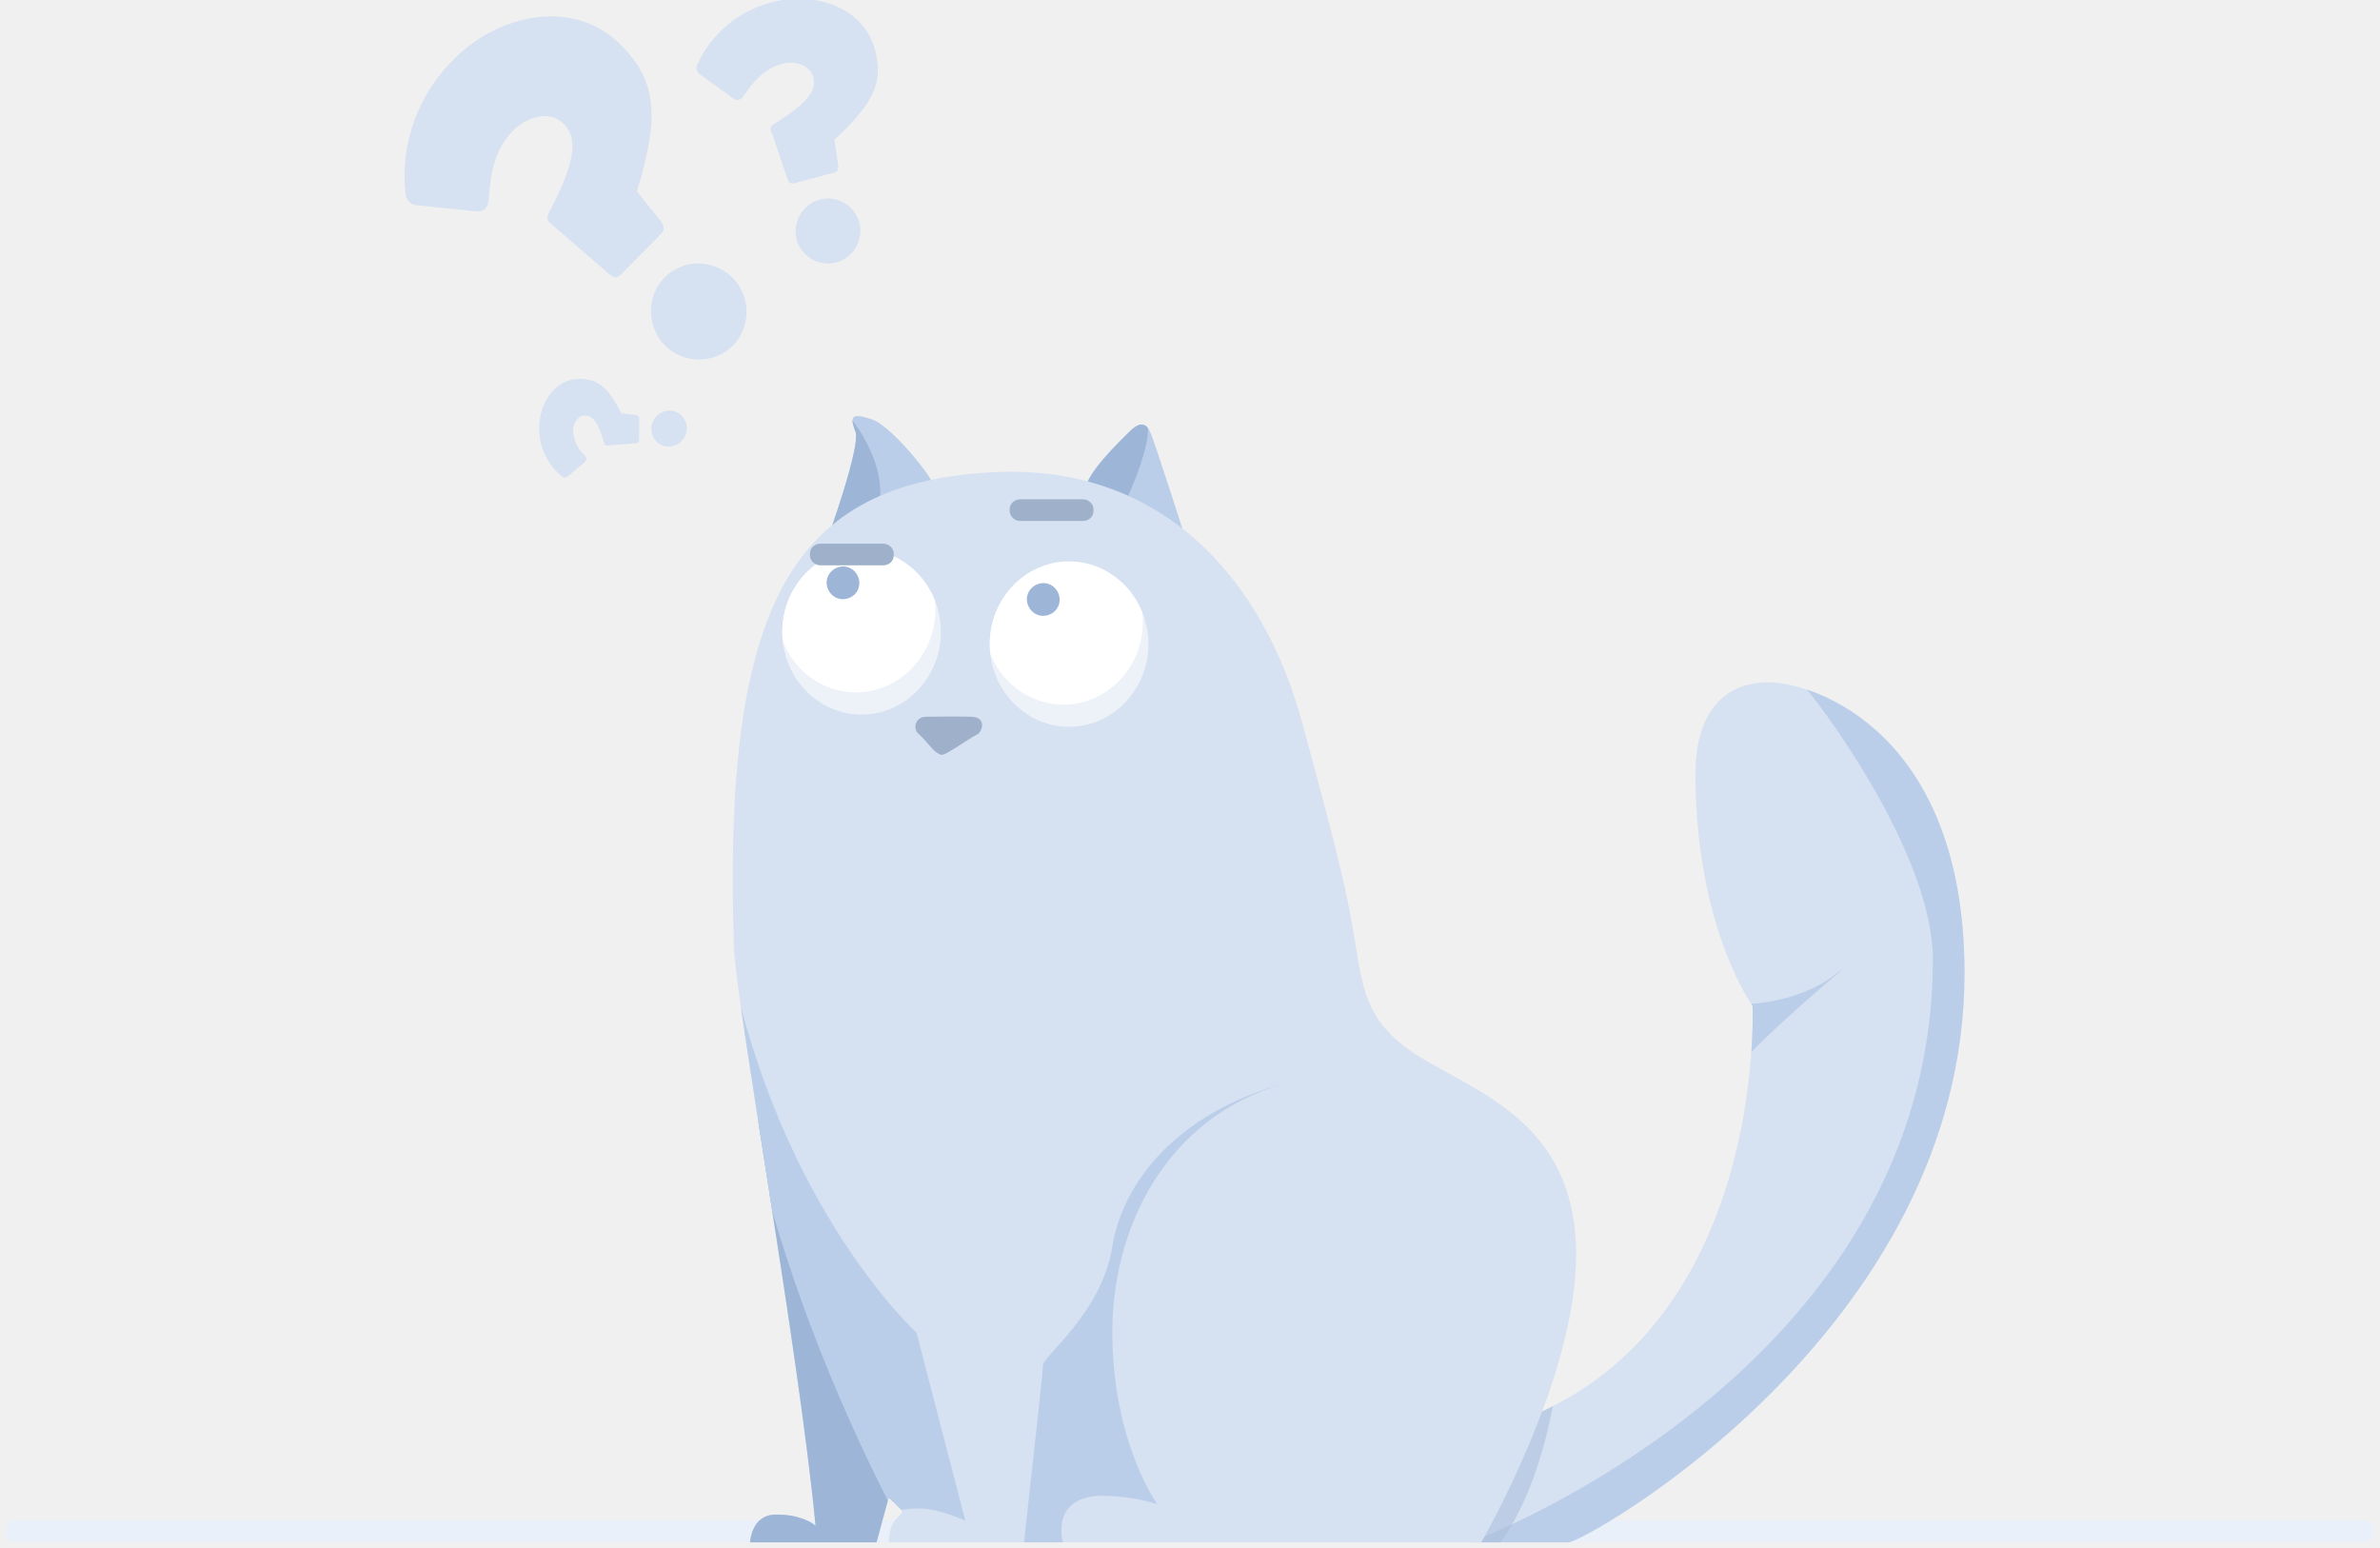
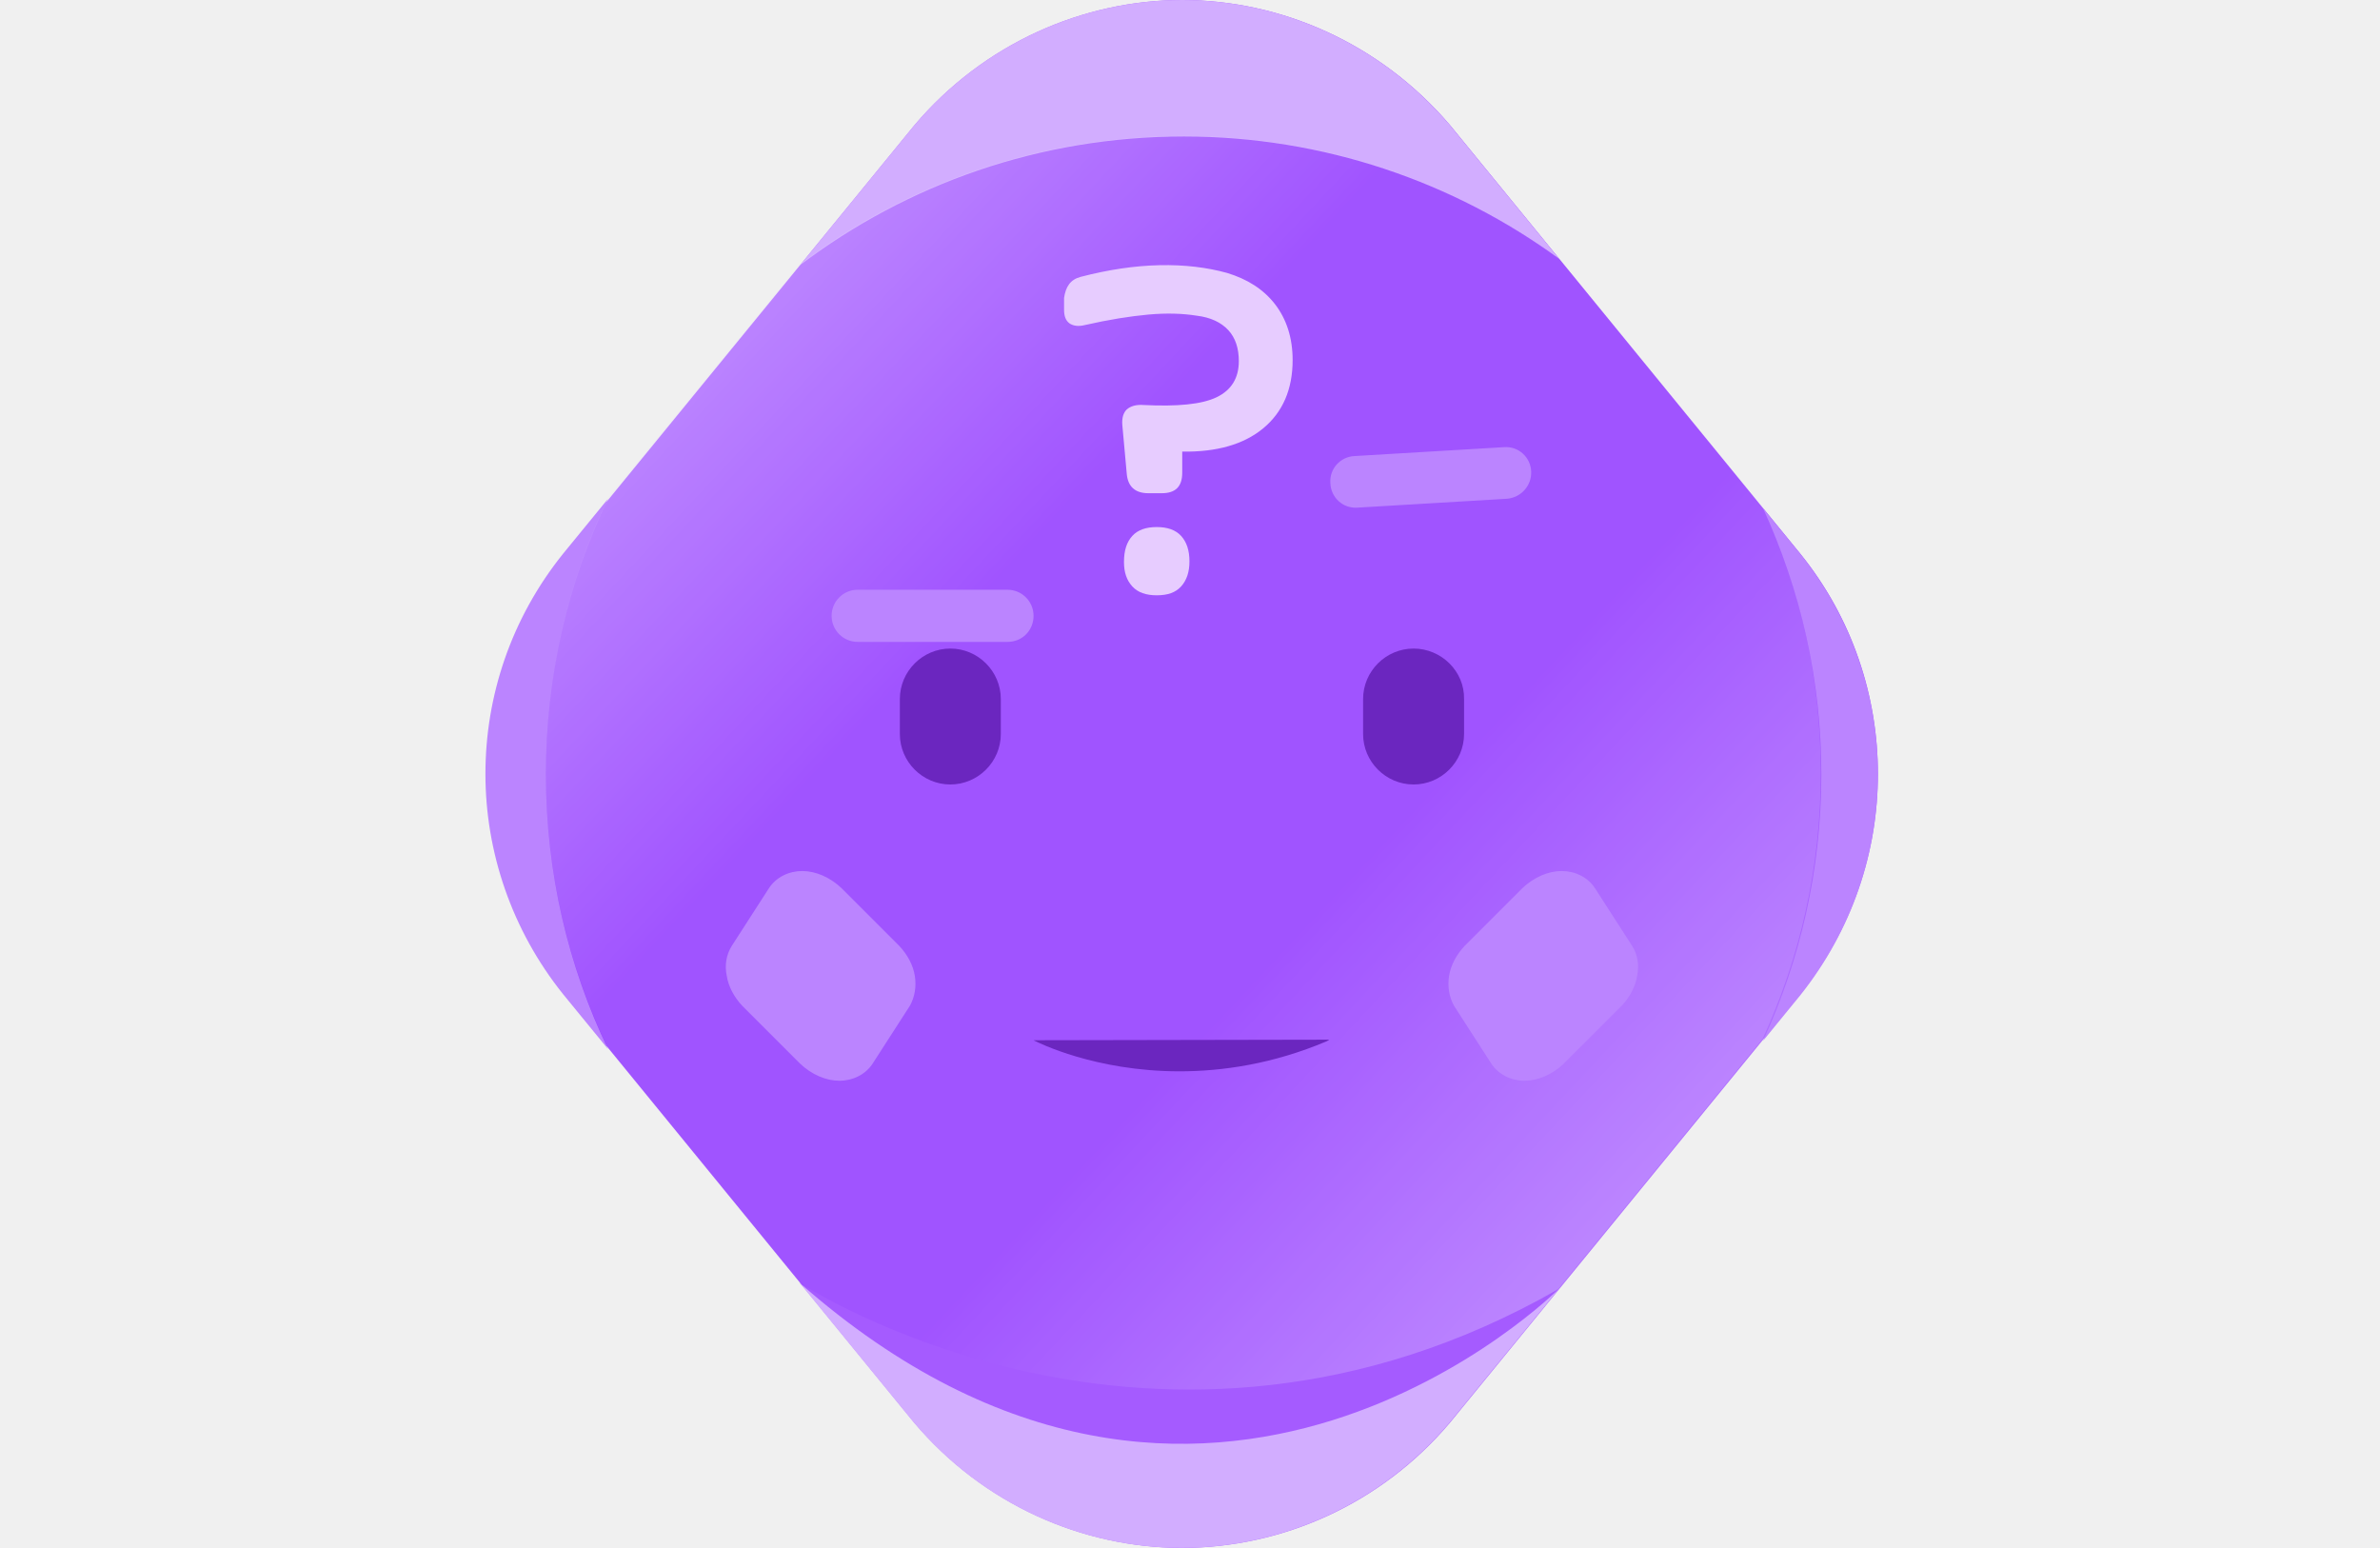
- <svg xmlns="http://www.w3.org/2000/svg" xmlns:xlink="http://www.w3.org/1999/xlink" version="1.1" id="Слой_1" x="0px" y="0px" viewBox="0 0 429 279" style="enable-background:new 0 0 429 279;" xml:space="preserve">
+ <svg xmlns="http://www.w3.org/2000/svg" version="1.1" id="Слой_1" x="0px" y="0px" viewBox="0 0 429 279" style="enable-background:new 0 0 429 279;" xml:space="preserve">
  <style type="text/css">
- 	.st0{clip-path:url(#SVGID_2_);}
- 	.st1{fill:#E9F0F9;}
- 	.st2{fill:#BBCEE9;}
- 	.st3{clip-path:url(#SVGID_4_);}
- 	.st4{fill:#9DB5D6;}
- 	.st5{fill:#D6E1F1;}
- 	.st6{clip-path:url(#SVGID_6_);}
- 	.st7{opacity:0.541;fill:#A8BDDA;enable-background:new    ;}
- 	.st8{clip-path:url(#SVGID_8_);}
- 	.st9{fill:#EDF2F9;}
- 	.st10{clip-path:url(#SVGID_10_);}
- 	.st11{fill:#FFFFFF;}
- 	.st12{fill:#9EB0CA;}
+ 	.st0{fill:url(#SVGID_1_);}
+ 	.st1{fill:#BB84FF;}
+ 	.st2{fill:#D2ADFF;}
+ 	.st3{opacity:0.21;fill:#E8D6FF;enable-background:new    ;}
+ 	.st4{fill:#6B26BF;}
+ 	.st5{fill:#A55BFF;}
+ 	.st6{fill:#E7CCFF;}
</style>
  <g>
-     <defs>
-       <rect id="SVGID_1_" width="429" height="279" />
-     </defs>
-     <clipPath id="SVGID_2_">
-       <use xlink:href="#SVGID_1_" style="overflow:visible;" />
-     </clipPath>
-     <g id="Canvas" class="st0">
-       <g id="Группа_221">
-         <path id="Прямоугольник_скругл._углы1008" class="st1" d="M3,274h423c1.1,0,2,0.9,2,2l0,0     c0,1.1-0.9,2-2,2H3c-1.1,0-2-0.9-2-2l0,0C1,274.9,1.9,274,3,274z" />
-         <g id="Фигура_1000-2">
-           <path id="Фигура_1000-3" class="st2" d="M195.5,89c-0.3-3.2,6.4-9.5,8.1-11.2s2.9-1.7,3.7,0S214,98,214,98      S195.8,92.3,195.5,89z M154.2,77.8c-1-2.7-0.9-3.5,3-2.2s13,13,11.1,12.7s-19.2,9-19.2,9S155.2,80.5,154.2,77.8L154.2,77.8z" />
+     <g>
+       <g>
+         <linearGradient id="SVGID_1_" gradientUnits="userSpaceOnUse" x1="113.351" y1="233.71" x2="313.015" y2="47.041" gradientTransform="matrix(1 0 0 -1 0 280)">
+           <stop offset="0" style="stop-color:#BB84FF" />
+           <stop offset="0.325" style="stop-color:#8E32FF" />
+           <stop offset="0.624" style="stop-color:#8E32FF" />
+           <stop offset="1" style="stop-color:#BB84FF" />
+         </linearGradient>
+         <path class="st0" d="M324.5,99.8l-63.1-77.2C248.8,7.8,230.9,0,213.1,0s-35.8,7.8-48.3,22.6l-63.1,77.2     c-9.4,11.7-14,25.7-14,39.7s4.7,28.1,14,39.7l63.1,77.2c12.5,14.8,30.4,22.6,48.3,22.6s35.8-7.8,48.3-22.6l63.1-77.2     c9.4-11.7,14-25.7,14-39.7S333.9,111.4,324.5,99.8z" />
+         <g>
+           <path class="st1" d="M338.5,139.5c0-14-4.7-28.1-14-39.7l-6.7-8.2c6.7,14.6,10.5,30.8,10.5,48s-3.8,33.4-10.5,48l6.7-8.2      C333.9,167.6,338.5,153.5,338.5,139.5z" />
+           <path class="st2" d="M281.1,46.7l-19.7-24.1C248.8,7.8,230.9,0,213.1,0s-35.8,7.8-48.3,22.6l-20.6,25.2      c19.3-14.6,43.2-23.2,69.2-23.2C238.6,24.6,262.1,32.8,281.1,46.7z" />
+           <path class="st1" d="M109.6,89.9l-8.1,9.9c-9.4,11.7-14,25.7-14,39.7s4.7,28.1,14,39.7l8.1,9.9c-7.2-15-11.2-31.8-11.2-49.6      S102.4,104.9,109.6,89.9z" />
+           <path class="st2" d="M144.1,231.2l20.6,25.2c12.5,14.8,30.4,22.6,48.3,22.6s35.8-7.8,48.3-22.6l19.7-24.1      c-19,13.9-42.4,22.1-67.7,22.1C187.3,254.4,163.3,245.8,144.1,231.2z" />
+           <path class="st3" d="M317.8,91.5L281,46.6c-19-13.9-42.4-22.1-67.7-22.1c-26,0-50,8.6-69.2,23.2l-34.5,42.1      c-7.2,15-11.2,31.8-11.2,49.6s4,34.6,11.2,49.6l34.5,42.1c19.3,14.6,43.2,23.2,69.2,23.2c25.3,0,48.7-8.2,67.7-22.1l36.7-44.9      c6.7-14.6,10.5-30.8,10.5-48S324.5,106.1,317.8,91.5z" />
+         </g>
+         <g>
          <g>
-             <defs>
-               <path id="SVGID_3_" d="M195.5,89c-0.3-3.2,6.4-9.5,8.1-11.2s2.9-1.7,3.7,0S214,98,214,98S195.8,92.3,195.5,89z M154.2,77.8        c-1-2.7-0.9-3.5,3-2.2s13,13,11.1,12.7s-19.2,9-19.2,9S155.2,80.5,154.2,77.8L154.2,77.8z" />
-             </defs>
-             <clipPath id="SVGID_4_">
-               <use xlink:href="#SVGID_3_" style="overflow:visible;" />
-             </clipPath>
-             <g id="Clip" class="st3">
-               <path id="Фигура_1001" class="st4" d="M148,98.8l0.7-16.3l4.4-7.4c0,0,7.3,8.3,5.2,17c-1.4,5.9-5.7,6.9-8.3,6.9        C149.4,99,148.7,98.9,148,98.8z M196.9,90.6c0,0-1.3-1.7-1.5-6.7s9-11.2,11.1-8.1s-4.4,16.3-4.4,16.3L196.9,90.6z" />
-             </g>
+             <path class="st4" d="M171.3,116.9c-5,0-9.1,4.1-9.1,9.1v6.3c0,5,4.1,9.1,9.1,9.1s9.1-4.1,9.1-9.1V126       C180.4,121,176.3,116.9,171.3,116.9z" />
+             <path class="st4" d="M254.8,116.9c-5,0-9.1,4.1-9.1,9.1v6.3c0,5,4.1,9.1,9.1,9.1s9.1-4.1,9.1-9.1V126       C264,121,259.8,116.9,254.8,116.9z" />
+           </g>
+           <g>
+             <path class="st1" d="M294.2,170.5l-6.7-10.4c-1.3-2-3.6-3.1-6-3.1s-5,1.1-7.1,3.1L264,170.5c-1.5,1.6-2.5,3.5-2.8,5.4       s0,3.8,0.9,5.4l6.7,10.4c1.3,2,3.6,3.1,6,3.1s5-1.1,7.1-3.1l10.4-10.4c1.5-1.6,2.5-3.5,2.8-5.4       C295.5,174,295.2,172.1,294.2,170.5z" />
+             <path class="st1" d="M131.9,170.5l6.7-10.4c1.3-2,3.6-3.1,6-3.1s5,1.1,7.1,3.1l10.4,10.4c1.5,1.6,2.5,3.5,2.8,5.4       s0,3.8-0.9,5.4l-6.7,10.4c-1.3,2-3.6,3.1-6,3.1s-5-1.1-7.1-3.1l-10.4-10.4c-1.5-1.6-2.5-3.5-2.8-5.4       C130.6,174,130.9,172.1,131.9,170.5z" />
          </g>
        </g>
-         <g id="Фигура_995-2">
-           <path id="Фигура_995-3" class="st5" d="M265,278h17.7c2.9,0,71.4-38.2,71.4-102.6c0-43.3-27-52.4-35.3-52.4      s-13.3,5.7-13.2,17c0.2,27.5,10.3,41.3,10.3,41.3s2.6,57.3-41.2,74.5C269.4,255.1,265,278,265,278z" />
-           <g>
-             <defs>
-               <path id="SVGID_5_" d="M265,278h17.7c2.9,0,71.4-38.2,71.4-102.6c0-43.3-27-52.4-35.3-52.4s-13.3,5.7-13.2,17        c0.2,27.5,10.3,41.3,10.3,41.3s2.6,57.3-41.2,74.5C269.4,255.1,265,278,265,278z" />
-             </defs>
-             <clipPath id="SVGID_6_">
-               <use xlink:href="#SVGID_5_" style="overflow:visible;" />
-             </clipPath>
-             <g id="Clip-2" class="st6">
-               <path id="Фигура_997" class="st2" d="M265,281v-3c0,0,83.4-30.7,83.4-105.1c0-19.5-21.5-47.7-23.6-49.6        s33.2,4,33.2,46.6s-15.1,68.8-35.4,85.9S285.7,281,285.7,281H265z M314.4,181c0,0,9.4,0,16.2-5.2s-11.9,9.6-18.5,17.8        c-1.1,1.3-1.8,1.9-2.1,1.9C308.3,195.5,314.4,181,314.4,181L314.4,181z" />
-               <path id="Фигура_997-2" class="st7" d="M281,246c0,0-1.9,23.4-13.4,35.6s-15.6-0.4-15.6-0.4l3.1-14.3L281,246z" />
-             </g>
-           </g>
-         </g>
-         <g id="Фигура_991-2">
-           <path id="Фигура_991-3" class="st5" d="M158,278h-22.8c0,0,0.2-4.9,4.5-5s6.8,1.5,7.3,2c-3-31.5-14.4-94.7-14.7-104.2      c-2.1-62.1,10.5-84,47.1-85.7c30.5-1.4,48.4,19.7,55.3,45.1s8.1,30.6,9.6,39.9s2.3,15.2,13.3,21.4c10.9,6.3,26.5,12.3,26.5,34.7      S267,278,267,278H160.2c0,0,0-3.1,1.5-4.4s0.7-1.5,0.7-1.5l-2.2-2.2L158,278z" />
-           <g>
-             <defs>
-               <path id="SVGID_7_" d="M158,278h-22.8c0,0,0.2-4.9,4.5-5s6.8,1.5,7.3,2c-3-31.5-14.4-94.7-14.7-104.2        c-2.1-62.1,10.5-84,47.1-85.7c30.5-1.4,48.4,19.7,55.3,45.1s8.1,30.6,9.6,39.9s2.3,15.2,13.3,21.4        c10.9,6.3,26.5,12.3,26.5,34.7S267,278,267,278H160.2c0,0,0-3.1,1.5-4.4s0.7-1.5,0.7-1.5l-2.2-2.2L158,278z" />
-             </defs>
-             <clipPath id="SVGID_8_">
-               <use xlink:href="#SVGID_7_" style="overflow:visible;" />
-             </clipPath>
-             <g id="Clip-3" class="st8">
-               <path id="Фигура_994" class="st4" d="M157.6,279.3l4.4-11L133.6,194l-5.8,4.4l1.5,36.8L127,283L157.6,279.3z" />
-               <path id="Фигура_994-2" class="st2" d="M188,246.1c-0.1-1.6,10.6-9.4,12.5-21.4c1.8-11.3,11.3-23.9,30.9-29.4        c-21.3,6.2-30.9,26-30.9,44.8c0,19.9,8.1,31,8.1,31c-3.3-1-6.8-1.5-10.3-1.5c-9.4,0.4-6.6,8.9-6.6,8.9l-7.3,1.5        C184.3,280,188,247.7,188,246.1z M159.8,276l-0.6,2.5C159.3,278.5,159.5,277.3,159.8,276L159.8,276z M160.8,271.9        c0,0-22-40.7-27.2-79.7c-0.4-3.1-3.6-26.9-2.2-19.9c9.3,45.7,33.8,67.9,33.8,67.9l8.8,33.9c0,0-4.8-2.2-8.1-2.2        s-4.5,0.4-5.1,1.5c-0.4,0.8-0.7,1.7-0.9,2.7L160.8,271.9z M235,194.4c-1.2,0.3-2.5,0.6-3.6,0.9        C232.5,195,233.7,194.7,235,194.4L235,194.4z" />
-             </g>
-           </g>
-         </g>
-         <g id="Эллипс_1001_копия-2">
-           <path id="Эллипс_1001_копия-3" class="st9" d="M178.4,116.1c0-8.2,6.4-14.9,14.3-14.9s14.3,6.7,14.3,14.9      s-6.4,14.9-14.3,14.9S178.4,124.3,178.4,116.1z M141,113.9c0-8.2,6.4-14.9,14.3-14.9s14.3,6.7,14.3,14.9s-6.4,14.9-14.3,14.9      S141,122.1,141,113.9z" />
-           <g>
-             <defs>
-               <path id="SVGID_9_" d="M178.4,116.1c0-8.2,6.4-14.9,14.3-14.9s14.3,6.7,14.3,14.9s-6.4,14.9-14.3,14.9        S178.4,124.3,178.4,116.1z M141,113.9c0-8.2,6.4-14.9,14.3-14.9s14.3,6.7,14.3,14.9s-6.4,14.9-14.3,14.9S141,122.1,141,113.9z        " />
-             </defs>
-             <clipPath id="SVGID_10_">
-               <use xlink:href="#SVGID_9_" style="overflow:visible;" />
-             </clipPath>
-             <g id="Clip-4" class="st10">
-               <path id="Эллипс_1001_копия_2" class="st11" d="M177.4,112.1c0-8.2,6.4-14.9,14.3-14.9s14.3,6.7,14.3,14.9        s-6.4,14.9-14.3,14.9S177.4,120.3,177.4,112.1z M140,109.9c0-8.2,6.4-14.9,14.3-14.9s14.3,6.7,14.3,14.9s-6.4,14.9-14.3,14.9        S140,118.1,140,109.9z" />
-             </g>
-           </g>
-         </g>
-         <path id="Фигура_1002_копия" class="st12" d="M170.9,135.6c1.3-0.7,4.3-2.8,5.2-3.2s1.9-3.1-1-3.2s-6.9,0-8.3,0     c-1,0-1.8,0.8-1.8,1.8c0,0.6,0.3,1.1,0.7,1.4c1.5,1.4,2.3,2.7,3.1,3.2S169.6,136.3,170.9,135.6z" />
-         <path id="Эллипс_1003_копия" class="st4" d="M185.1,108c0-1.6,1.4-2.9,3-2.9c1.6,0,2.9,1.4,2.9,3c0,1.6-1.3,2.9-3,2.9     C186.4,111,185.1,109.6,185.1,108z M149,105c0-1.6,1.4-2.9,3-2.9c1.6,0,2.9,1.4,2.9,3c0,1.6-1.3,2.9-3,2.9     C150.3,108,149,106.6,149,105z" />
-         <path id="Прямоугольник_скругл._углы1005" class="st12" d="M183.9,90h11.3c1,0,1.9,0.8,1.9,1.8v0.3     c0,1-0.8,1.8-1.9,1.8h-11.3c-1,0-1.9-0.8-1.9-1.8v-0.3C182,90.8,182.8,90,183.9,90z" />
-         <path id="Прямоугольник_скругл._углы1005_копия" class="st12" d="M147.9,98h11.3     c1,0,1.9,0.8,1.9,1.8v0.3c0,1-0.8,1.8-1.9,1.8h-11.3c-1,0-1.9-0.8-1.9-1.8v-0.3C146,98.8,146.8,98,147.9,98z" />
-         <path id="_копия_2" class="st5" d="M101.2,85.8c-2.6-2.2-4.1-5.4-4-8.8c0-4.3,2.8-8.7,7.2-8.7c3.4,0,5.2,1.5,7.6,6.2     l2.6,0.3c0.3,0.1,0.6,0.2,0.6,0.6l0,3.9c0,0.3-0.2,0.6-0.6,0.6l-5.1,0.4c-0.3,0.1-0.5-0.1-0.6-0.5c-1.2-4.2-2.3-4.9-3.5-4.9     c-1.4,0-2.1,1.6-2.1,2.7c0.1,1.7,0.8,3.3,2.1,4.5c0.4,0.4,0.4,0.8,0,1.2l-3.1,2.6c-0.2,0.1-0.4,0.2-0.6,0.2     C101.5,86,101.3,85.9,101.2,85.8z M117.4,77.3c0-1.8,1.4-3.2,3.2-3.3c1.8,0,3.2,1.4,3.2,3.2c0,0,0,0,0,0c0,1.8-1.4,3.2-3.2,3.3h0     C118.8,80.5,117.4,79.1,117.4,77.3C117.4,77.3,117.4,77.3,117.4,77.3L117.4,77.3z M119.9,62.3c-3.4-3.4-3.4-8.9-0.1-12.3     c3.4-3.4,8.8-3.3,12.2,0c0,0,0,0,0,0c3.4,3.4,3.4,8.9,0.1,12.3c-1.6,1.6-3.8,2.5-6.1,2.5C123.7,64.8,121.5,63.9,119.9,62.3     L119.9,62.3z M109.8,49.4l-10.5-9.1c-0.8-0.5-0.7-1.3-0.3-2.1c5.5-10.3,4.7-13.8,2.6-15.9c-2.7-2.7-7-0.9-9,1.1     c-3.6,3.6-4.2,8.1-4.5,12.5c-0.1,1.5-0.8,2.3-2.2,2.2l-10.6-1.1c-1.2,0-2.1-0.9-2.2-2.1c-1-9,2.3-18,8.8-24.3     c8-8.1,21.6-11,30-2.5c6.4,6.4,7.1,12.7,2.9,26.4l4.4,5.5c0.5,0.8,0.6,1.5,0,2.1l-7.3,7.4c-0.3,0.3-0.6,0.5-1,0.5     C110.5,49.8,110.1,49.7,109.8,49.4z M143.6,43.2c-0.8-3.1,1-6.3,4.1-7.2s6.3,1,7.2,4.1c0.8,3.1-1,6.3-4.1,7.2     c-0.5,0.1-1,0.2-1.5,0.2C146.6,47.5,144.3,45.7,143.6,43.2z M142,32.4l-3-8.8c-0.3-0.5,0-1,0.6-1.3c6.8-4.2,7.5-6.4,7-8.4     c-0.7-2.5-3.8-2.9-5.6-2.4c-3.3,0.9-5.3,3.3-6.9,5.7c-0.5,0.8-1.2,1.1-2,0.5l-5.8-4.2c-0.7-0.4-0.9-1.2-0.6-1.9     c2.6-5.6,7.5-9.7,13.5-11.2c7.5-2,16.4,0.8,18.5,8.5c1.6,5.9-0.2,9.7-7.3,16.3l0.7,4.7c0,0.6-0.1,1.1-0.7,1.2l-6.8,1.8     C142.8,33.3,142.2,33,142,32.4L142,32.4z" />
+         <path class="st5" d="M144.1,231.2c0,0,64.5,42.6,136.9,1.1C281,232.3,217.6,295.9,144.1,231.2z" />
      </g>
+       <g>
+         <path class="st4" d="M186.3,187.5c0.1,0,0.1,0.1,0.2,0.1c0.6,0.3,10.9,5.5,26.1,5.5c7.7,0,16.8-1.3,26.5-5.4     c0.2-0.1,0.4-0.2,0.5-0.3L186.3,187.5L186.3,187.5z" />
+       </g>
+     </g>
+     <path class="st1" d="M181.6,115.7h-27c-2.6,0-4.7-2.1-4.7-4.7l0,0c0-2.6,2.1-4.7,4.7-4.7h27c2.6,0,4.7,2.1,4.7,4.7l0,0   C186.3,113.6,184.3,115.7,181.6,115.7z" />
+     <path class="st1" d="M271.6,89.9l-26.9,1.6c-2.6,0.2-4.8-1.8-4.9-4.4l0,0c-0.2-2.6,1.8-4.8,4.4-4.9l26.9-1.6   c2.6-0.2,4.8,1.8,4.9,4.4l0,0C276.1,87.5,274.2,89.7,271.6,89.9z" />
+     <g>
+       <path class="st6" d="M194.8,49.9c5-1.3,9.7-2,14.2-2.1s8.6,0.4,12.2,1.4c3.6,1.1,6.5,2.9,8.6,5.6c2.1,2.7,3.2,6.1,3.2,10.1    c0,5.3-1.8,9.4-5.3,12.3s-8.4,4.3-14.6,4.2v3.8c0,2.5-1.2,3.7-3.7,3.7H207c-2.4,0-3.7-1.2-3.9-3.5l-0.8-8.8    c-0.1-1.3,0.2-2.2,0.8-2.8c0.7-0.6,1.7-0.9,3-0.8c6.1,0.3,10.5-0.1,13.2-1.4s4-3.5,4-6.5c0-2.3-0.6-4.2-1.9-5.6    c-1.3-1.4-3.2-2.3-5.7-2.6c-2.5-0.4-5.4-0.5-8.7-0.2s-7.1,0.9-11.5,1.9c-1.2,0.3-2.1,0.1-2.7-0.3c-0.7-0.5-1-1.3-1-2.5v-2.1    C192.1,51.7,192.9,50.4,194.8,49.9z M204.1,96.6c1-1.1,2.5-1.6,4.4-1.6s3.4,0.5,4.4,1.6s1.5,2.6,1.5,4.6c0,1.9-0.5,3.4-1.5,4.5    s-2.4,1.6-4.4,1.6c-1.9,0-3.4-0.5-4.4-1.6s-1.5-2.5-1.5-4.4C202.6,99.2,203.1,97.7,204.1,96.6z" />
    </g>
  </g>
</svg>
